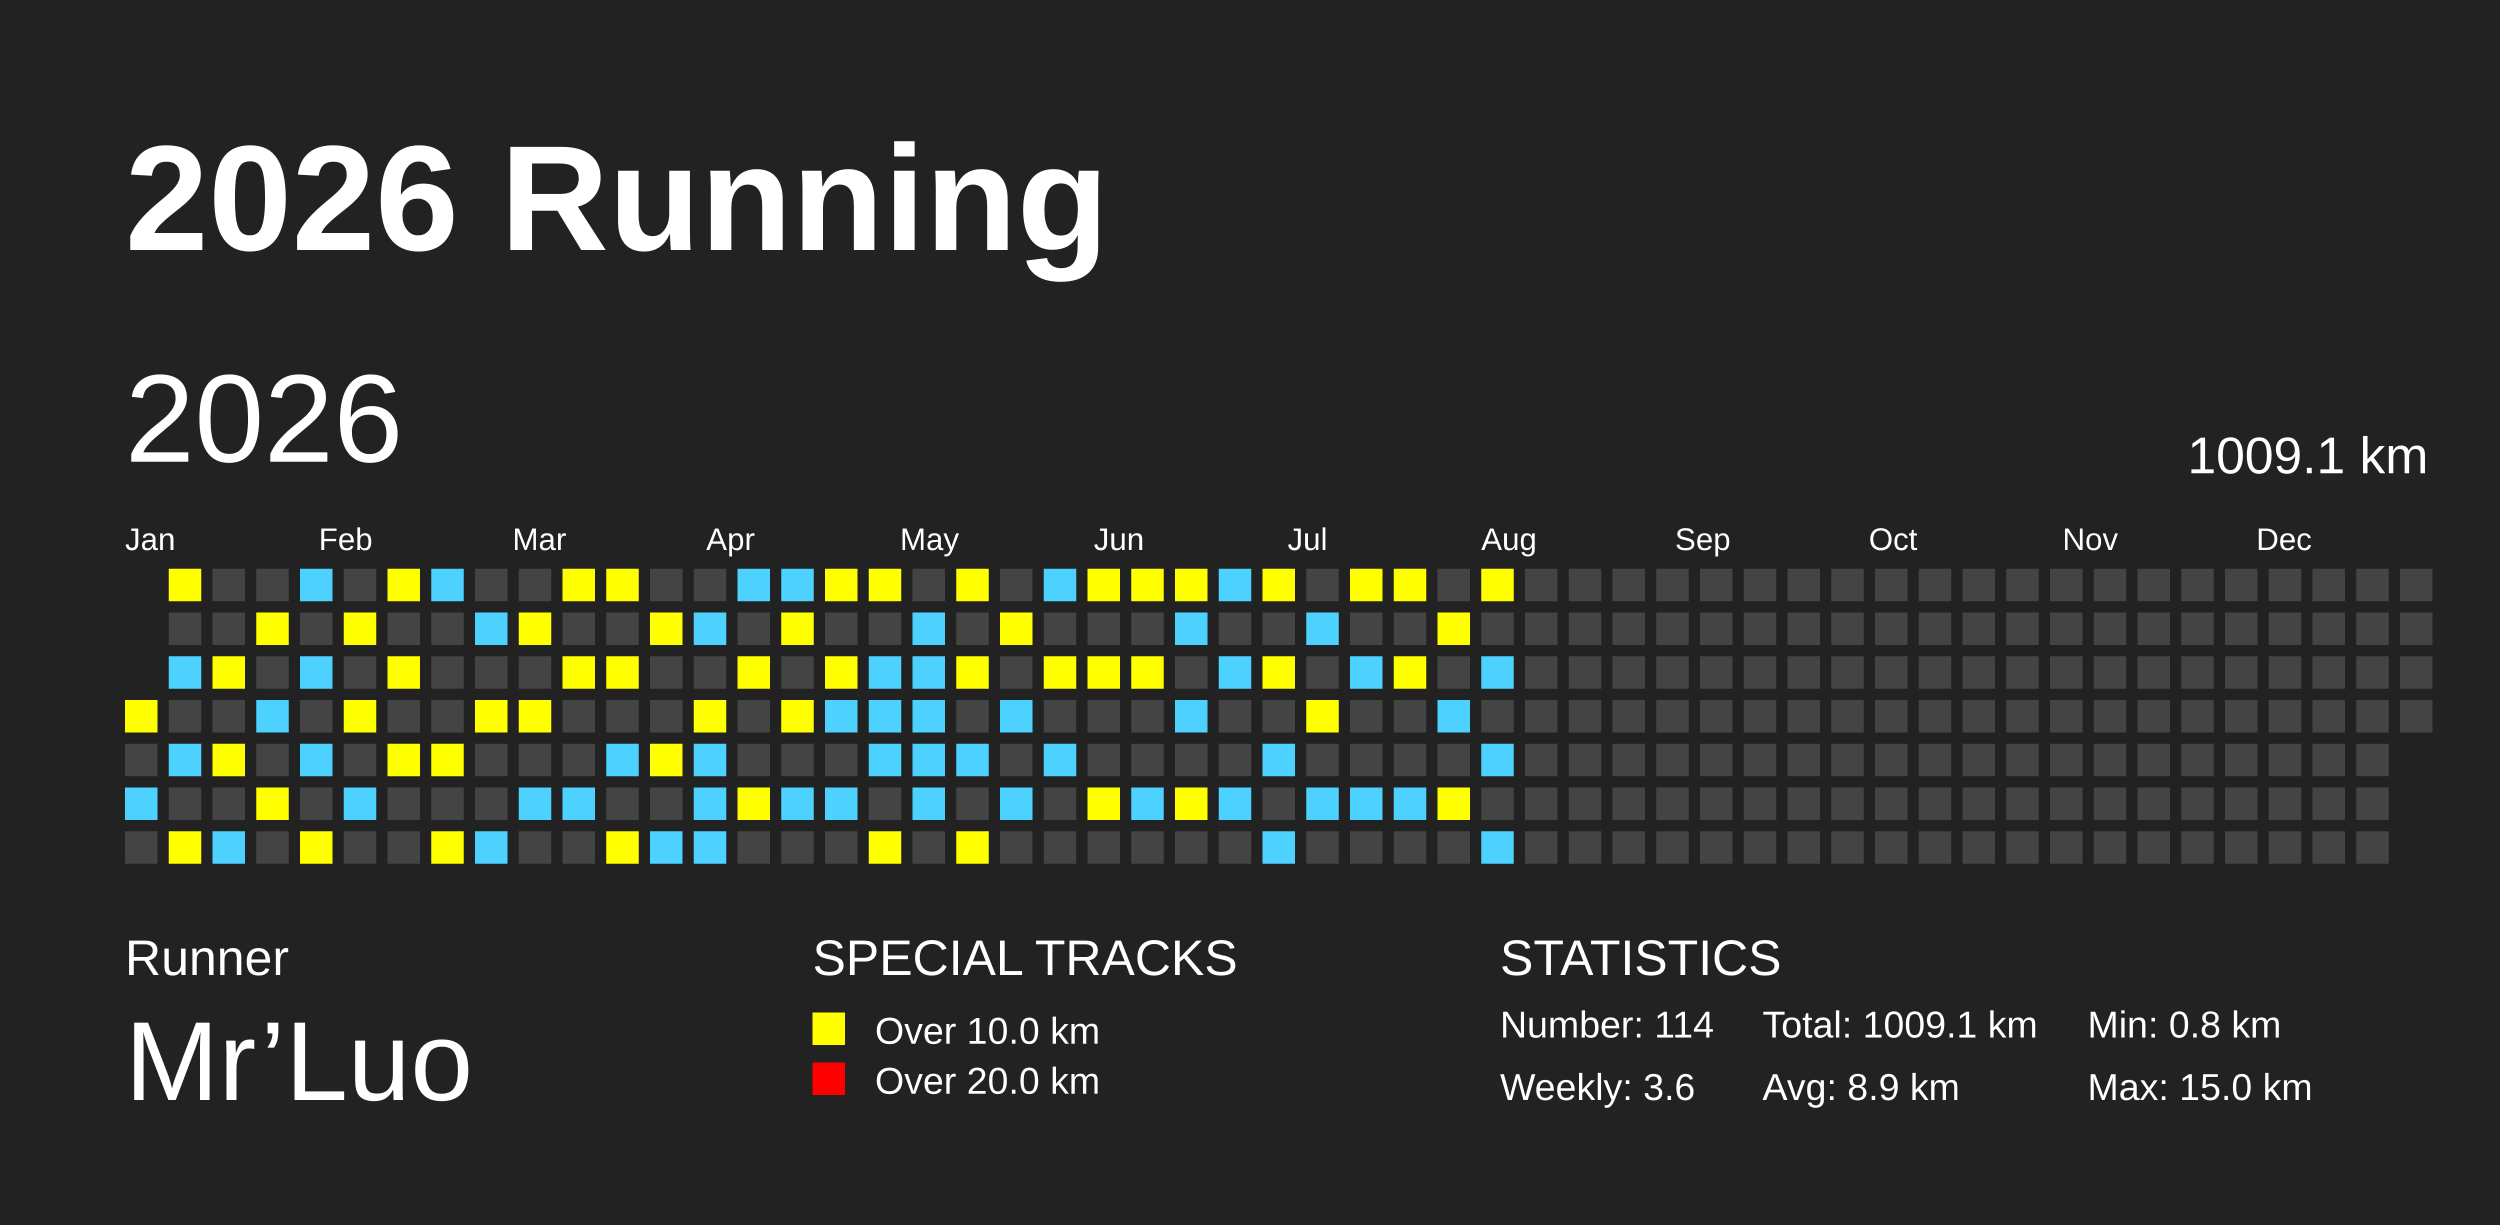
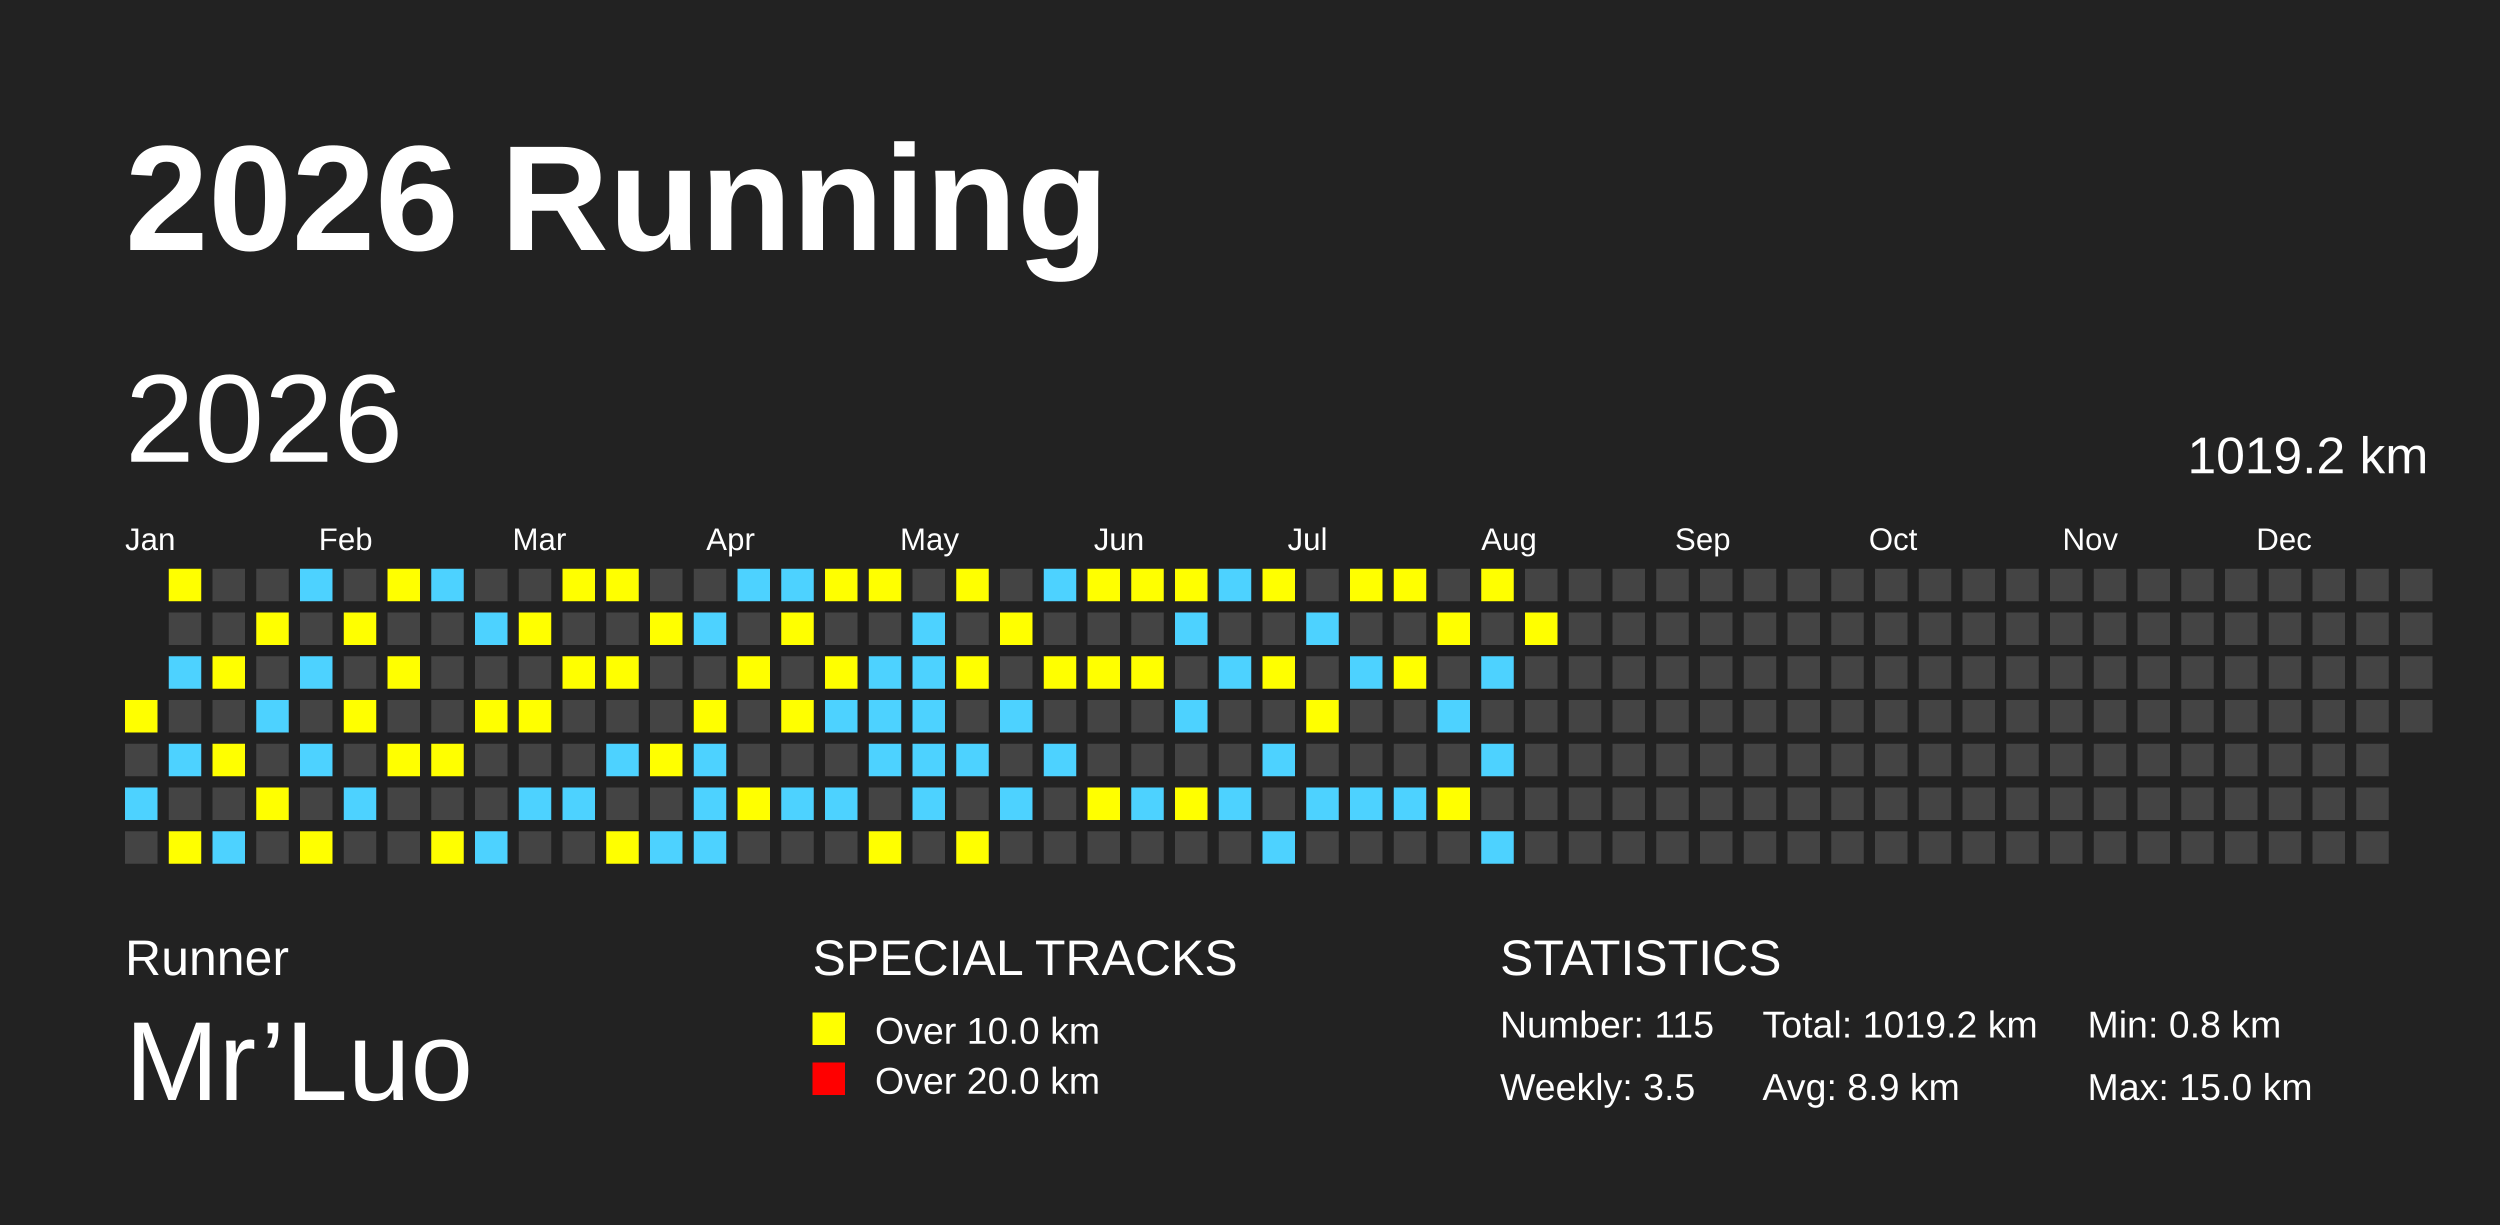
<svg xmlns="http://www.w3.org/2000/svg" baseProfile="full" height="98mm" version="1.1" viewBox="0,0,200,98" width="200mm">
  <defs />
  <rect fill="#222222" height="98" width="200" x="0" y="0" />
  <text fill="#FFFFFF" style="font-size:12px; font-family:Arial; font-weight:bold;" x="10" y="20">2026 Running</text>
  <text fill="#FFFFFF" style="font-size:4px; font-family:Arial" x="10" y="78">Runner</text>
  <text fill="#FFFFFF" style="font-size:9px; font-family:Arial" x="10" y="88">Mr’Luo</text>
  <text fill="#FFFFFF" style="font-size:4px; font-family:Arial" x="65" y="78">SPECIAL TRACKS</text>
  <rect fill="yellow" height="2.6" width="2.6" x="65" y="81" />
  <text fill="#FFFFFF" style="font-size:3px; font-family:Arial" x="70" y="83.5">Over 10.0 km</text>
  <rect fill="red" height="2.6" width="2.6" x="65" y="85" />
  <text fill="#FFFFFF" style="font-size:3px; font-family:Arial" x="70" y="87.5">Over 20.0 km</text>
  <text fill="#FFFFFF" style="font-size:4px; font-family:Arial" x="120" y="78">STATISTICS</text>
-   <text fill="#FFFFFF" style="font-size:3px; font-family:Arial" x="120" y="83">Number: 114</text>
-   <text fill="#FFFFFF" style="font-size:3px; font-family:Arial" x="120" y="88">Weekly: 3.6</text>
-   <text fill="#FFFFFF" style="font-size:3px; font-family:Arial" x="141" y="83">Total: 1009.1 km</text>
+   <text fill="#FFFFFF" style="font-size:3px; font-family:Arial" x="120" y="83">Number: 115</text>
+   <text fill="#FFFFFF" style="font-size:3px; font-family:Arial" x="120" y="88">Weekly: 3.5</text>
+   <text fill="#FFFFFF" style="font-size:3px; font-family:Arial" x="141" y="83">Total: 1019.2 km</text>
  <text fill="#FFFFFF" style="font-size:3px; font-family:Arial" x="141" y="88">Avg: 8.9 km</text>
  <text fill="#FFFFFF" style="font-size:3px; font-family:Arial" x="167" y="83">Min: 0.8 km</text>
  <text fill="#FFFFFF" style="font-size:3px; font-family:Arial" x="167" y="88">Max: 15.0 km</text>
  <text dominant-baseline="hanging" fill="#FFFFFF" style="font-size:10.0px; font-family:Arial;" x="10" y="30">2026</text>
-   <text dominant-baseline="hanging" fill="#FFFFFF" style="font-size:4.125px; font-family:Arial;" x="175" y="35">1009.1 km</text>
+   <text dominant-baseline="hanging" fill="#FFFFFF" style="font-size:4.125px; font-family:Arial;" x="175" y="35">1019.2 km</text>
  <text fill="#FFFFFF" style="font-size:2.5px; font-family:Arial" x="10.0" y="44">Jan</text>
  <text fill="#FFFFFF" style="font-size:2.5px; font-family:Arial" x="25.5" y="44">Feb</text>
  <text fill="#FFFFFF" style="font-size:2.5px; font-family:Arial" x="41.0" y="44">Mar</text>
  <text fill="#FFFFFF" style="font-size:2.5px; font-family:Arial" x="56.5" y="44">Apr</text>
  <text fill="#FFFFFF" style="font-size:2.5px; font-family:Arial" x="72.0" y="44">May</text>
  <text fill="#FFFFFF" style="font-size:2.5px; font-family:Arial" x="87.5" y="44">Jun</text>
  <text fill="#FFFFFF" style="font-size:2.5px; font-family:Arial" x="103.0" y="44">Jul</text>
  <text fill="#FFFFFF" style="font-size:2.5px; font-family:Arial" x="118.5" y="44">Aug</text>
  <text fill="#FFFFFF" style="font-size:2.5px; font-family:Arial" x="134.0" y="44">Sep</text>
  <text fill="#FFFFFF" style="font-size:2.5px; font-family:Arial" x="149.5" y="44">Oct</text>
  <text fill="#FFFFFF" style="font-size:2.5px; font-family:Arial" x="165.0" y="44">Nov</text>
  <text fill="#FFFFFF" style="font-size:2.5px; font-family:Arial" x="180.5" y="44">Dec</text>
  <rect fill="yellow" height="2.6" width="2.6" x="10.0" y="56.0" />
  <rect fill="#444444" height="2.6" width="2.6" x="10.0" y="59.5" />
  <rect fill="#4DD2FF" height="2.6" width="2.6" x="10.0" y="63.0" />
  <rect fill="#444444" height="2.6" width="2.6" x="10.0" y="66.5" />
  <rect fill="yellow" height="2.6" width="2.6" x="13.5" y="45.5" />
  <rect fill="#444444" height="2.6" width="2.6" x="13.5" y="49.0" />
  <rect fill="#4DD2FF" height="2.6" width="2.6" x="13.5" y="52.5" />
  <rect fill="#444444" height="2.6" width="2.6" x="13.5" y="56.0" />
  <rect fill="#4DD2FF" height="2.6" width="2.6" x="13.5" y="59.5" />
  <rect fill="#444444" height="2.6" width="2.6" x="13.5" y="63.0" />
  <rect fill="yellow" height="2.6" width="2.6" x="13.5" y="66.5" />
  <rect fill="#444444" height="2.6" width="2.6" x="17.0" y="45.5" />
  <rect fill="#444444" height="2.6" width="2.6" x="17.0" y="49.0" />
  <rect fill="yellow" height="2.6" width="2.6" x="17.0" y="52.5" />
  <rect fill="#444444" height="2.6" width="2.6" x="17.0" y="56.0" />
  <rect fill="yellow" height="2.6" width="2.6" x="17.0" y="59.5" />
  <rect fill="#444444" height="2.6" width="2.6" x="17.0" y="63.0" />
  <rect fill="#4DD2FF" height="2.6" width="2.6" x="17.0" y="66.5" />
  <rect fill="#444444" height="2.6" width="2.6" x="20.5" y="45.5" />
  <rect fill="yellow" height="2.6" width="2.6" x="20.5" y="49.0" />
  <rect fill="#444444" height="2.6" width="2.6" x="20.5" y="52.5" />
  <rect fill="#4DD2FF" height="2.6" width="2.6" x="20.5" y="56.0" />
  <rect fill="#444444" height="2.6" width="2.6" x="20.5" y="59.5" />
  <rect fill="yellow" height="2.6" width="2.6" x="20.5" y="63.0" />
  <rect fill="#444444" height="2.6" width="2.6" x="20.5" y="66.5" />
  <rect fill="#4DD2FF" height="2.6" width="2.6" x="24.0" y="45.5" />
  <rect fill="#444444" height="2.6" width="2.6" x="24.0" y="49.0" />
  <rect fill="#4DD2FF" height="2.6" width="2.6" x="24.0" y="52.5" />
  <rect fill="#444444" height="2.6" width="2.6" x="24.0" y="56.0" />
  <rect fill="#4DD2FF" height="2.6" width="2.6" x="24.0" y="59.5" />
  <rect fill="#444444" height="2.6" width="2.6" x="24.0" y="63.0" />
  <rect fill="yellow" height="2.6" width="2.6" x="24.0" y="66.5" />
  <rect fill="#444444" height="2.6" width="2.6" x="27.5" y="45.5" />
  <rect fill="yellow" height="2.6" width="2.6" x="27.5" y="49.0" />
  <rect fill="#444444" height="2.6" width="2.6" x="27.5" y="52.5" />
  <rect fill="yellow" height="2.6" width="2.6" x="27.5" y="56.0" />
  <rect fill="#444444" height="2.6" width="2.6" x="27.5" y="59.5" />
  <rect fill="#4DD2FF" height="2.6" width="2.6" x="27.5" y="63.0" />
  <rect fill="#444444" height="2.6" width="2.6" x="27.5" y="66.5" />
  <rect fill="yellow" height="2.6" width="2.6" x="31.0" y="45.5" />
  <rect fill="#444444" height="2.6" width="2.6" x="31.0" y="49.0" />
  <rect fill="yellow" height="2.6" width="2.6" x="31.0" y="52.5" />
  <rect fill="#444444" height="2.6" width="2.6" x="31.0" y="56.0" />
  <rect fill="yellow" height="2.6" width="2.6" x="31.0" y="59.5" />
  <rect fill="#444444" height="2.6" width="2.6" x="31.0" y="63.0" />
  <rect fill="#444444" height="2.6" width="2.6" x="31.0" y="66.5" />
  <rect fill="#4DD2FF" height="2.6" width="2.6" x="34.5" y="45.5" />
  <rect fill="#444444" height="2.6" width="2.6" x="34.5" y="49.0" />
  <rect fill="#444444" height="2.6" width="2.6" x="34.5" y="52.5" />
  <rect fill="#444444" height="2.6" width="2.6" x="34.5" y="56.0" />
  <rect fill="yellow" height="2.6" width="2.6" x="34.5" y="59.5" />
  <rect fill="#444444" height="2.6" width="2.6" x="34.5" y="63.0" />
  <rect fill="yellow" height="2.6" width="2.6" x="34.5" y="66.5" />
  <rect fill="#444444" height="2.6" width="2.6" x="38.0" y="45.5" />
  <rect fill="#4DD2FF" height="2.6" width="2.6" x="38.0" y="49.0" />
  <rect fill="#444444" height="2.6" width="2.6" x="38.0" y="52.5" />
  <rect fill="yellow" height="2.6" width="2.6" x="38.0" y="56.0" />
  <rect fill="#444444" height="2.6" width="2.6" x="38.0" y="59.5" />
  <rect fill="#444444" height="2.6" width="2.6" x="38.0" y="63.0" />
  <rect fill="#4DD2FF" height="2.6" width="2.6" x="38.0" y="66.5" />
  <rect fill="#444444" height="2.6" width="2.6" x="41.5" y="45.5" />
  <rect fill="yellow" height="2.6" width="2.6" x="41.5" y="49.0" />
  <rect fill="#444444" height="2.6" width="2.6" x="41.5" y="52.5" />
  <rect fill="yellow" height="2.6" width="2.6" x="41.5" y="56.0" />
  <rect fill="#444444" height="2.6" width="2.6" x="41.5" y="59.5" />
  <rect fill="#4DD2FF" height="2.6" width="2.6" x="41.5" y="63.0" />
  <rect fill="#444444" height="2.6" width="2.6" x="41.5" y="66.5" />
  <rect fill="yellow" height="2.6" width="2.6" x="45.0" y="45.5" />
  <rect fill="#444444" height="2.6" width="2.6" x="45.0" y="49.0" />
  <rect fill="yellow" height="2.6" width="2.6" x="45.0" y="52.5" />
  <rect fill="#444444" height="2.6" width="2.6" x="45.0" y="56.0" />
  <rect fill="#444444" height="2.6" width="2.6" x="45.0" y="59.5" />
  <rect fill="#4DD2FF" height="2.6" width="2.6" x="45.0" y="63.0" />
  <rect fill="#444444" height="2.6" width="2.6" x="45.0" y="66.5" />
  <rect fill="yellow" height="2.6" width="2.6" x="48.5" y="45.5" />
  <rect fill="#444444" height="2.6" width="2.6" x="48.5" y="49.0" />
  <rect fill="yellow" height="2.6" width="2.6" x="48.5" y="52.5" />
  <rect fill="#444444" height="2.6" width="2.6" x="48.5" y="56.0" />
  <rect fill="#4DD2FF" height="2.6" width="2.6" x="48.5" y="59.5" />
  <rect fill="#444444" height="2.6" width="2.6" x="48.5" y="63.0" />
  <rect fill="yellow" height="2.6" width="2.6" x="48.5" y="66.5" />
  <rect fill="#444444" height="2.6" width="2.6" x="52.0" y="45.5" />
  <rect fill="yellow" height="2.6" width="2.6" x="52.0" y="49.0" />
  <rect fill="#444444" height="2.6" width="2.6" x="52.0" y="52.5" />
  <rect fill="#444444" height="2.6" width="2.6" x="52.0" y="56.0" />
  <rect fill="yellow" height="2.6" width="2.6" x="52.0" y="59.5" />
  <rect fill="#444444" height="2.6" width="2.6" x="52.0" y="63.0" />
  <rect fill="#4DD2FF" height="2.6" width="2.6" x="52.0" y="66.5" />
  <rect fill="#444444" height="2.6" width="2.6" x="55.5" y="45.5" />
  <rect fill="#4DD2FF" height="2.6" width="2.6" x="55.5" y="49.0" />
  <rect fill="#444444" height="2.6" width="2.6" x="55.5" y="52.5" />
  <rect fill="yellow" height="2.6" width="2.6" x="55.5" y="56.0" />
  <rect fill="#4DD2FF" height="2.6" width="2.6" x="55.5" y="59.5" />
  <rect fill="#4DD2FF" height="2.6" width="2.6" x="55.5" y="63.0" />
  <rect fill="#4DD2FF" height="2.6" width="2.6" x="55.5" y="66.5" />
  <rect fill="#4DD2FF" height="2.6" width="2.6" x="59.0" y="45.5" />
  <rect fill="#444444" height="2.6" width="2.6" x="59.0" y="49.0" />
  <rect fill="yellow" height="2.6" width="2.6" x="59.0" y="52.5" />
  <rect fill="#444444" height="2.6" width="2.6" x="59.0" y="56.0" />
  <rect fill="#444444" height="2.6" width="2.6" x="59.0" y="59.5" />
  <rect fill="yellow" height="2.6" width="2.6" x="59.0" y="63.0" />
  <rect fill="#444444" height="2.6" width="2.6" x="59.0" y="66.5" />
  <rect fill="#4DD2FF" height="2.6" width="2.6" x="62.5" y="45.5" />
  <rect fill="yellow" height="2.6" width="2.6" x="62.5" y="49.0" />
  <rect fill="#444444" height="2.6" width="2.6" x="62.5" y="52.5" />
  <rect fill="yellow" height="2.6" width="2.6" x="62.5" y="56.0" />
  <rect fill="#444444" height="2.6" width="2.6" x="62.5" y="59.5" />
  <rect fill="#4DD2FF" height="2.6" width="2.6" x="62.5" y="63.0" />
  <rect fill="#444444" height="2.6" width="2.6" x="62.5" y="66.5" />
  <rect fill="yellow" height="2.6" width="2.6" x="66.0" y="45.5" />
  <rect fill="#444444" height="2.6" width="2.6" x="66.0" y="49.0" />
  <rect fill="yellow" height="2.6" width="2.6" x="66.0" y="52.5" />
  <rect fill="#4DD2FF" height="2.6" width="2.6" x="66.0" y="56.0" />
  <rect fill="#444444" height="2.6" width="2.6" x="66.0" y="59.5" />
  <rect fill="#4DD2FF" height="2.6" width="2.6" x="66.0" y="63.0" />
  <rect fill="#444444" height="2.6" width="2.6" x="66.0" y="66.5" />
  <rect fill="yellow" height="2.6" width="2.6" x="69.5" y="45.5" />
  <rect fill="#444444" height="2.6" width="2.6" x="69.5" y="49.0" />
  <rect fill="#4DD2FF" height="2.6" width="2.6" x="69.5" y="52.5" />
  <rect fill="#4DD2FF" height="2.6" width="2.6" x="69.5" y="56.0" />
  <rect fill="#4DD2FF" height="2.6" width="2.6" x="69.5" y="59.5" />
  <rect fill="#444444" height="2.6" width="2.6" x="69.5" y="63.0" />
  <rect fill="yellow" height="2.6" width="2.6" x="69.5" y="66.5" />
  <rect fill="#444444" height="2.6" width="2.6" x="73.0" y="45.5" />
  <rect fill="#4DD2FF" height="2.6" width="2.6" x="73.0" y="49.0" />
  <rect fill="#4DD2FF" height="2.6" width="2.6" x="73.0" y="52.5" />
  <rect fill="#4DD2FF" height="2.6" width="2.6" x="73.0" y="56.0" />
  <rect fill="#4DD2FF" height="2.6" width="2.6" x="73.0" y="59.5" />
  <rect fill="#4DD2FF" height="2.6" width="2.6" x="73.0" y="63.0" />
  <rect fill="#444444" height="2.6" width="2.6" x="73.0" y="66.5" />
  <rect fill="yellow" height="2.6" width="2.6" x="76.5" y="45.5" />
  <rect fill="#444444" height="2.6" width="2.6" x="76.5" y="49.0" />
  <rect fill="yellow" height="2.6" width="2.6" x="76.5" y="52.5" />
  <rect fill="#444444" height="2.6" width="2.6" x="76.5" y="56.0" />
  <rect fill="#4DD2FF" height="2.6" width="2.6" x="76.5" y="59.5" />
  <rect fill="#444444" height="2.6" width="2.6" x="76.5" y="63.0" />
  <rect fill="yellow" height="2.6" width="2.6" x="76.5" y="66.5" />
  <rect fill="#444444" height="2.6" width="2.6" x="80.0" y="45.5" />
  <rect fill="yellow" height="2.6" width="2.6" x="80.0" y="49.0" />
  <rect fill="#444444" height="2.6" width="2.6" x="80.0" y="52.5" />
  <rect fill="#4DD2FF" height="2.6" width="2.6" x="80.0" y="56.0" />
  <rect fill="#444444" height="2.6" width="2.6" x="80.0" y="59.5" />
  <rect fill="#4DD2FF" height="2.6" width="2.6" x="80.0" y="63.0" />
  <rect fill="#444444" height="2.6" width="2.6" x="80.0" y="66.5" />
  <rect fill="#4DD2FF" height="2.6" width="2.6" x="83.5" y="45.5" />
  <rect fill="#444444" height="2.6" width="2.6" x="83.5" y="49.0" />
  <rect fill="yellow" height="2.6" width="2.6" x="83.5" y="52.5" />
  <rect fill="#444444" height="2.6" width="2.6" x="83.5" y="56.0" />
  <rect fill="#4DD2FF" height="2.6" width="2.6" x="83.5" y="59.5" />
  <rect fill="#444444" height="2.6" width="2.6" x="83.5" y="63.0" />
  <rect fill="#444444" height="2.6" width="2.6" x="83.5" y="66.5" />
  <rect fill="yellow" height="2.6" width="2.6" x="87.0" y="45.5" />
  <rect fill="#444444" height="2.6" width="2.6" x="87.0" y="49.0" />
  <rect fill="yellow" height="2.6" width="2.6" x="87.0" y="52.5" />
  <rect fill="#444444" height="2.6" width="2.6" x="87.0" y="56.0" />
  <rect fill="#444444" height="2.6" width="2.6" x="87.0" y="59.5" />
  <rect fill="yellow" height="2.6" width="2.6" x="87.0" y="63.0" />
  <rect fill="#444444" height="2.6" width="2.6" x="87.0" y="66.5" />
  <rect fill="yellow" height="2.6" width="2.6" x="90.5" y="45.5" />
  <rect fill="#444444" height="2.6" width="2.6" x="90.5" y="49.0" />
  <rect fill="yellow" height="2.6" width="2.6" x="90.5" y="52.5" />
  <rect fill="#444444" height="2.6" width="2.6" x="90.5" y="56.0" />
  <rect fill="#444444" height="2.6" width="2.6" x="90.5" y="59.5" />
  <rect fill="#4DD2FF" height="2.6" width="2.6" x="90.5" y="63.0" />
  <rect fill="#444444" height="2.6" width="2.6" x="90.5" y="66.5" />
  <rect fill="yellow" height="2.6" width="2.6" x="94.0" y="45.5" />
  <rect fill="#4DD2FF" height="2.6" width="2.6" x="94.0" y="49.0" />
  <rect fill="#444444" height="2.6" width="2.6" x="94.0" y="52.5" />
  <rect fill="#4DD2FF" height="2.6" width="2.6" x="94.0" y="56.0" />
  <rect fill="#444444" height="2.6" width="2.6" x="94.0" y="59.5" />
  <rect fill="yellow" height="2.6" width="2.6" x="94.0" y="63.0" />
  <rect fill="#444444" height="2.6" width="2.6" x="94.0" y="66.5" />
  <rect fill="#4DD2FF" height="2.6" width="2.6" x="97.5" y="45.5" />
  <rect fill="#444444" height="2.6" width="2.6" x="97.5" y="49.0" />
  <rect fill="#4DD2FF" height="2.6" width="2.6" x="97.5" y="52.5" />
  <rect fill="#444444" height="2.6" width="2.6" x="97.5" y="56.0" />
  <rect fill="#444444" height="2.6" width="2.6" x="97.5" y="59.5" />
  <rect fill="#4DD2FF" height="2.6" width="2.6" x="97.5" y="63.0" />
  <rect fill="#444444" height="2.6" width="2.6" x="97.5" y="66.5" />
  <rect fill="yellow" height="2.6" width="2.6" x="101.0" y="45.5" />
  <rect fill="#444444" height="2.6" width="2.6" x="101.0" y="49.0" />
  <rect fill="yellow" height="2.6" width="2.6" x="101.0" y="52.5" />
  <rect fill="#444444" height="2.6" width="2.6" x="101.0" y="56.0" />
  <rect fill="#4DD2FF" height="2.6" width="2.6" x="101.0" y="59.5" />
  <rect fill="#444444" height="2.6" width="2.6" x="101.0" y="63.0" />
  <rect fill="#4DD2FF" height="2.6" width="2.6" x="101.0" y="66.5" />
  <rect fill="#444444" height="2.6" width="2.6" x="104.5" y="45.5" />
  <rect fill="#4DD2FF" height="2.6" width="2.6" x="104.5" y="49.0" />
  <rect fill="#444444" height="2.6" width="2.6" x="104.5" y="52.5" />
  <rect fill="yellow" height="2.6" width="2.6" x="104.5" y="56.0" />
  <rect fill="#444444" height="2.6" width="2.6" x="104.5" y="59.5" />
  <rect fill="#4DD2FF" height="2.6" width="2.6" x="104.5" y="63.0" />
  <rect fill="#444444" height="2.6" width="2.6" x="104.5" y="66.5" />
  <rect fill="yellow" height="2.6" width="2.6" x="108.0" y="45.5" />
  <rect fill="#444444" height="2.6" width="2.6" x="108.0" y="49.0" />
  <rect fill="#4DD2FF" height="2.6" width="2.6" x="108.0" y="52.5" />
  <rect fill="#444444" height="2.6" width="2.6" x="108.0" y="56.0" />
  <rect fill="#444444" height="2.6" width="2.6" x="108.0" y="59.5" />
  <rect fill="#4DD2FF" height="2.6" width="2.6" x="108.0" y="63.0" />
  <rect fill="#444444" height="2.6" width="2.6" x="108.0" y="66.5" />
  <rect fill="yellow" height="2.6" width="2.6" x="111.5" y="45.5" />
  <rect fill="#444444" height="2.6" width="2.6" x="111.5" y="49.0" />
  <rect fill="yellow" height="2.6" width="2.6" x="111.5" y="52.5" />
  <rect fill="#444444" height="2.6" width="2.6" x="111.5" y="56.0" />
  <rect fill="#444444" height="2.6" width="2.6" x="111.5" y="59.5" />
  <rect fill="#4DD2FF" height="2.6" width="2.6" x="111.5" y="63.0" />
  <rect fill="#444444" height="2.6" width="2.6" x="111.5" y="66.5" />
  <rect fill="#444444" height="2.6" width="2.6" x="115.0" y="45.5" />
  <rect fill="yellow" height="2.6" width="2.6" x="115.0" y="49.0" />
  <rect fill="#444444" height="2.6" width="2.6" x="115.0" y="52.5" />
  <rect fill="#4DD2FF" height="2.6" width="2.6" x="115.0" y="56.0" />
  <rect fill="#444444" height="2.6" width="2.6" x="115.0" y="59.5" />
  <rect fill="yellow" height="2.6" width="2.6" x="115.0" y="63.0" />
  <rect fill="#444444" height="2.6" width="2.6" x="115.0" y="66.5" />
  <rect fill="yellow" height="2.6" width="2.6" x="118.5" y="45.5" />
  <rect fill="#444444" height="2.6" width="2.6" x="118.5" y="49.0" />
  <rect fill="#4DD2FF" height="2.6" width="2.6" x="118.5" y="52.5" />
  <rect fill="#444444" height="2.6" width="2.6" x="118.5" y="56.0" />
  <rect fill="#4DD2FF" height="2.6" width="2.6" x="118.5" y="59.5" />
  <rect fill="#444444" height="2.6" width="2.6" x="118.5" y="63.0" />
  <rect fill="#4DD2FF" height="2.6" width="2.6" x="118.5" y="66.5" />
  <rect fill="#444444" height="2.6" width="2.6" x="122.0" y="45.5" />
-   <rect fill="#444444" height="2.6" width="2.6" x="122.0" y="49.0" />
+   <rect fill="yellow" height="2.6" width="2.6" x="122.0" y="49.0" />
  <rect fill="#444444" height="2.6" width="2.6" x="122.0" y="52.5" />
  <rect fill="#444444" height="2.6" width="2.6" x="122.0" y="56.0" />
  <rect fill="#444444" height="2.6" width="2.6" x="122.0" y="59.5" />
  <rect fill="#444444" height="2.6" width="2.6" x="122.0" y="63.0" />
  <rect fill="#444444" height="2.6" width="2.6" x="122.0" y="66.5" />
  <rect fill="#444444" height="2.6" width="2.6" x="125.5" y="45.5" />
  <rect fill="#444444" height="2.6" width="2.6" x="125.5" y="49.0" />
  <rect fill="#444444" height="2.6" width="2.6" x="125.5" y="52.5" />
  <rect fill="#444444" height="2.6" width="2.6" x="125.5" y="56.0" />
  <rect fill="#444444" height="2.6" width="2.6" x="125.5" y="59.5" />
  <rect fill="#444444" height="2.6" width="2.6" x="125.5" y="63.0" />
  <rect fill="#444444" height="2.6" width="2.6" x="125.5" y="66.5" />
  <rect fill="#444444" height="2.6" width="2.6" x="129.0" y="45.5" />
  <rect fill="#444444" height="2.6" width="2.6" x="129.0" y="49.0" />
  <rect fill="#444444" height="2.6" width="2.6" x="129.0" y="52.5" />
  <rect fill="#444444" height="2.6" width="2.6" x="129.0" y="56.0" />
  <rect fill="#444444" height="2.6" width="2.6" x="129.0" y="59.5" />
  <rect fill="#444444" height="2.6" width="2.6" x="129.0" y="63.0" />
  <rect fill="#444444" height="2.6" width="2.6" x="129.0" y="66.5" />
  <rect fill="#444444" height="2.6" width="2.6" x="132.5" y="45.5" />
  <rect fill="#444444" height="2.6" width="2.6" x="132.5" y="49.0" />
  <rect fill="#444444" height="2.6" width="2.6" x="132.5" y="52.5" />
  <rect fill="#444444" height="2.6" width="2.6" x="132.5" y="56.0" />
  <rect fill="#444444" height="2.6" width="2.6" x="132.5" y="59.5" />
  <rect fill="#444444" height="2.6" width="2.6" x="132.5" y="63.0" />
  <rect fill="#444444" height="2.6" width="2.6" x="132.5" y="66.5" />
  <rect fill="#444444" height="2.6" width="2.6" x="136.0" y="45.5" />
  <rect fill="#444444" height="2.6" width="2.6" x="136.0" y="49.0" />
  <rect fill="#444444" height="2.6" width="2.6" x="136.0" y="52.5" />
  <rect fill="#444444" height="2.6" width="2.6" x="136.0" y="56.0" />
  <rect fill="#444444" height="2.6" width="2.6" x="136.0" y="59.5" />
  <rect fill="#444444" height="2.6" width="2.6" x="136.0" y="63.0" />
  <rect fill="#444444" height="2.6" width="2.6" x="136.0" y="66.5" />
  <rect fill="#444444" height="2.6" width="2.6" x="139.5" y="45.5" />
  <rect fill="#444444" height="2.6" width="2.6" x="139.5" y="49.0" />
  <rect fill="#444444" height="2.6" width="2.6" x="139.5" y="52.5" />
  <rect fill="#444444" height="2.6" width="2.6" x="139.5" y="56.0" />
  <rect fill="#444444" height="2.6" width="2.6" x="139.5" y="59.5" />
  <rect fill="#444444" height="2.6" width="2.6" x="139.5" y="63.0" />
  <rect fill="#444444" height="2.6" width="2.6" x="139.5" y="66.5" />
  <rect fill="#444444" height="2.6" width="2.6" x="143.0" y="45.5" />
  <rect fill="#444444" height="2.6" width="2.6" x="143.0" y="49.0" />
  <rect fill="#444444" height="2.6" width="2.6" x="143.0" y="52.5" />
  <rect fill="#444444" height="2.6" width="2.6" x="143.0" y="56.0" />
  <rect fill="#444444" height="2.6" width="2.6" x="143.0" y="59.5" />
  <rect fill="#444444" height="2.6" width="2.6" x="143.0" y="63.0" />
  <rect fill="#444444" height="2.6" width="2.6" x="143.0" y="66.5" />
  <rect fill="#444444" height="2.6" width="2.6" x="146.5" y="45.5" />
  <rect fill="#444444" height="2.6" width="2.6" x="146.5" y="49.0" />
  <rect fill="#444444" height="2.6" width="2.6" x="146.5" y="52.5" />
  <rect fill="#444444" height="2.6" width="2.6" x="146.5" y="56.0" />
  <rect fill="#444444" height="2.6" width="2.6" x="146.5" y="59.5" />
  <rect fill="#444444" height="2.6" width="2.6" x="146.5" y="63.0" />
  <rect fill="#444444" height="2.6" width="2.6" x="146.5" y="66.5" />
  <rect fill="#444444" height="2.6" width="2.6" x="150.0" y="45.5" />
  <rect fill="#444444" height="2.6" width="2.6" x="150.0" y="49.0" />
  <rect fill="#444444" height="2.6" width="2.6" x="150.0" y="52.5" />
  <rect fill="#444444" height="2.6" width="2.6" x="150.0" y="56.0" />
  <rect fill="#444444" height="2.6" width="2.6" x="150.0" y="59.5" />
  <rect fill="#444444" height="2.6" width="2.6" x="150.0" y="63.0" />
  <rect fill="#444444" height="2.6" width="2.6" x="150.0" y="66.5" />
  <rect fill="#444444" height="2.6" width="2.6" x="153.5" y="45.5" />
  <rect fill="#444444" height="2.6" width="2.6" x="153.5" y="49.0" />
  <rect fill="#444444" height="2.6" width="2.6" x="153.5" y="52.5" />
  <rect fill="#444444" height="2.6" width="2.6" x="153.5" y="56.0" />
  <rect fill="#444444" height="2.6" width="2.6" x="153.5" y="59.5" />
  <rect fill="#444444" height="2.6" width="2.6" x="153.5" y="63.0" />
  <rect fill="#444444" height="2.6" width="2.6" x="153.5" y="66.5" />
  <rect fill="#444444" height="2.6" width="2.6" x="157.0" y="45.5" />
  <rect fill="#444444" height="2.6" width="2.6" x="157.0" y="49.0" />
  <rect fill="#444444" height="2.6" width="2.6" x="157.0" y="52.5" />
  <rect fill="#444444" height="2.6" width="2.6" x="157.0" y="56.0" />
  <rect fill="#444444" height="2.6" width="2.6" x="157.0" y="59.5" />
  <rect fill="#444444" height="2.6" width="2.6" x="157.0" y="63.0" />
  <rect fill="#444444" height="2.6" width="2.6" x="157.0" y="66.5" />
  <rect fill="#444444" height="2.6" width="2.6" x="160.5" y="45.5" />
  <rect fill="#444444" height="2.6" width="2.6" x="160.5" y="49.0" />
  <rect fill="#444444" height="2.6" width="2.6" x="160.5" y="52.5" />
  <rect fill="#444444" height="2.6" width="2.6" x="160.5" y="56.0" />
  <rect fill="#444444" height="2.6" width="2.6" x="160.5" y="59.5" />
  <rect fill="#444444" height="2.6" width="2.6" x="160.5" y="63.0" />
  <rect fill="#444444" height="2.6" width="2.6" x="160.5" y="66.5" />
  <rect fill="#444444" height="2.6" width="2.6" x="164.0" y="45.5" />
  <rect fill="#444444" height="2.6" width="2.6" x="164.0" y="49.0" />
  <rect fill="#444444" height="2.6" width="2.6" x="164.0" y="52.5" />
  <rect fill="#444444" height="2.6" width="2.6" x="164.0" y="56.0" />
  <rect fill="#444444" height="2.6" width="2.6" x="164.0" y="59.5" />
  <rect fill="#444444" height="2.6" width="2.6" x="164.0" y="63.0" />
  <rect fill="#444444" height="2.6" width="2.6" x="164.0" y="66.5" />
  <rect fill="#444444" height="2.6" width="2.6" x="167.5" y="45.5" />
  <rect fill="#444444" height="2.6" width="2.6" x="167.5" y="49.0" />
  <rect fill="#444444" height="2.6" width="2.6" x="167.5" y="52.5" />
  <rect fill="#444444" height="2.6" width="2.6" x="167.5" y="56.0" />
  <rect fill="#444444" height="2.6" width="2.6" x="167.5" y="59.5" />
  <rect fill="#444444" height="2.6" width="2.6" x="167.5" y="63.0" />
  <rect fill="#444444" height="2.6" width="2.6" x="167.5" y="66.5" />
  <rect fill="#444444" height="2.6" width="2.6" x="171.0" y="45.5" />
  <rect fill="#444444" height="2.6" width="2.6" x="171.0" y="49.0" />
  <rect fill="#444444" height="2.6" width="2.6" x="171.0" y="52.5" />
  <rect fill="#444444" height="2.6" width="2.6" x="171.0" y="56.0" />
  <rect fill="#444444" height="2.6" width="2.6" x="171.0" y="59.5" />
  <rect fill="#444444" height="2.6" width="2.6" x="171.0" y="63.0" />
  <rect fill="#444444" height="2.6" width="2.6" x="171.0" y="66.5" />
  <rect fill="#444444" height="2.6" width="2.6" x="174.5" y="45.5" />
  <rect fill="#444444" height="2.6" width="2.6" x="174.5" y="49.0" />
  <rect fill="#444444" height="2.6" width="2.6" x="174.5" y="52.5" />
  <rect fill="#444444" height="2.6" width="2.6" x="174.5" y="56.0" />
  <rect fill="#444444" height="2.6" width="2.6" x="174.5" y="59.5" />
  <rect fill="#444444" height="2.6" width="2.6" x="174.5" y="63.0" />
  <rect fill="#444444" height="2.6" width="2.6" x="174.5" y="66.5" />
  <rect fill="#444444" height="2.6" width="2.6" x="178.0" y="45.5" />
  <rect fill="#444444" height="2.6" width="2.6" x="178.0" y="49.0" />
  <rect fill="#444444" height="2.6" width="2.6" x="178.0" y="52.5" />
  <rect fill="#444444" height="2.6" width="2.6" x="178.0" y="56.0" />
  <rect fill="#444444" height="2.6" width="2.6" x="178.0" y="59.5" />
  <rect fill="#444444" height="2.6" width="2.6" x="178.0" y="63.0" />
  <rect fill="#444444" height="2.6" width="2.6" x="178.0" y="66.5" />
  <rect fill="#444444" height="2.6" width="2.6" x="181.5" y="45.5" />
  <rect fill="#444444" height="2.6" width="2.6" x="181.5" y="49.0" />
  <rect fill="#444444" height="2.6" width="2.6" x="181.5" y="52.5" />
  <rect fill="#444444" height="2.6" width="2.6" x="181.5" y="56.0" />
  <rect fill="#444444" height="2.6" width="2.6" x="181.5" y="59.5" />
  <rect fill="#444444" height="2.6" width="2.6" x="181.5" y="63.0" />
  <rect fill="#444444" height="2.6" width="2.6" x="181.5" y="66.5" />
  <rect fill="#444444" height="2.6" width="2.6" x="185.0" y="45.5" />
  <rect fill="#444444" height="2.6" width="2.6" x="185.0" y="49.0" />
  <rect fill="#444444" height="2.6" width="2.6" x="185.0" y="52.5" />
  <rect fill="#444444" height="2.6" width="2.6" x="185.0" y="56.0" />
  <rect fill="#444444" height="2.6" width="2.6" x="185.0" y="59.5" />
  <rect fill="#444444" height="2.6" width="2.6" x="185.0" y="63.0" />
  <rect fill="#444444" height="2.6" width="2.6" x="185.0" y="66.5" />
  <rect fill="#444444" height="2.6" width="2.6" x="188.5" y="45.5" />
  <rect fill="#444444" height="2.6" width="2.6" x="188.5" y="49.0" />
  <rect fill="#444444" height="2.6" width="2.6" x="188.5" y="52.5" />
  <rect fill="#444444" height="2.6" width="2.6" x="188.5" y="56.0" />
  <rect fill="#444444" height="2.6" width="2.6" x="188.5" y="59.5" />
  <rect fill="#444444" height="2.6" width="2.6" x="188.5" y="63.0" />
  <rect fill="#444444" height="2.6" width="2.6" x="188.5" y="66.5" />
  <rect fill="#444444" height="2.6" width="2.6" x="192.0" y="45.5" />
  <rect fill="#444444" height="2.6" width="2.6" x="192.0" y="49.0" />
  <rect fill="#444444" height="2.6" width="2.6" x="192.0" y="52.5" />
  <rect fill="#444444" height="2.6" width="2.6" x="192.0" y="56.0" />
</svg>
